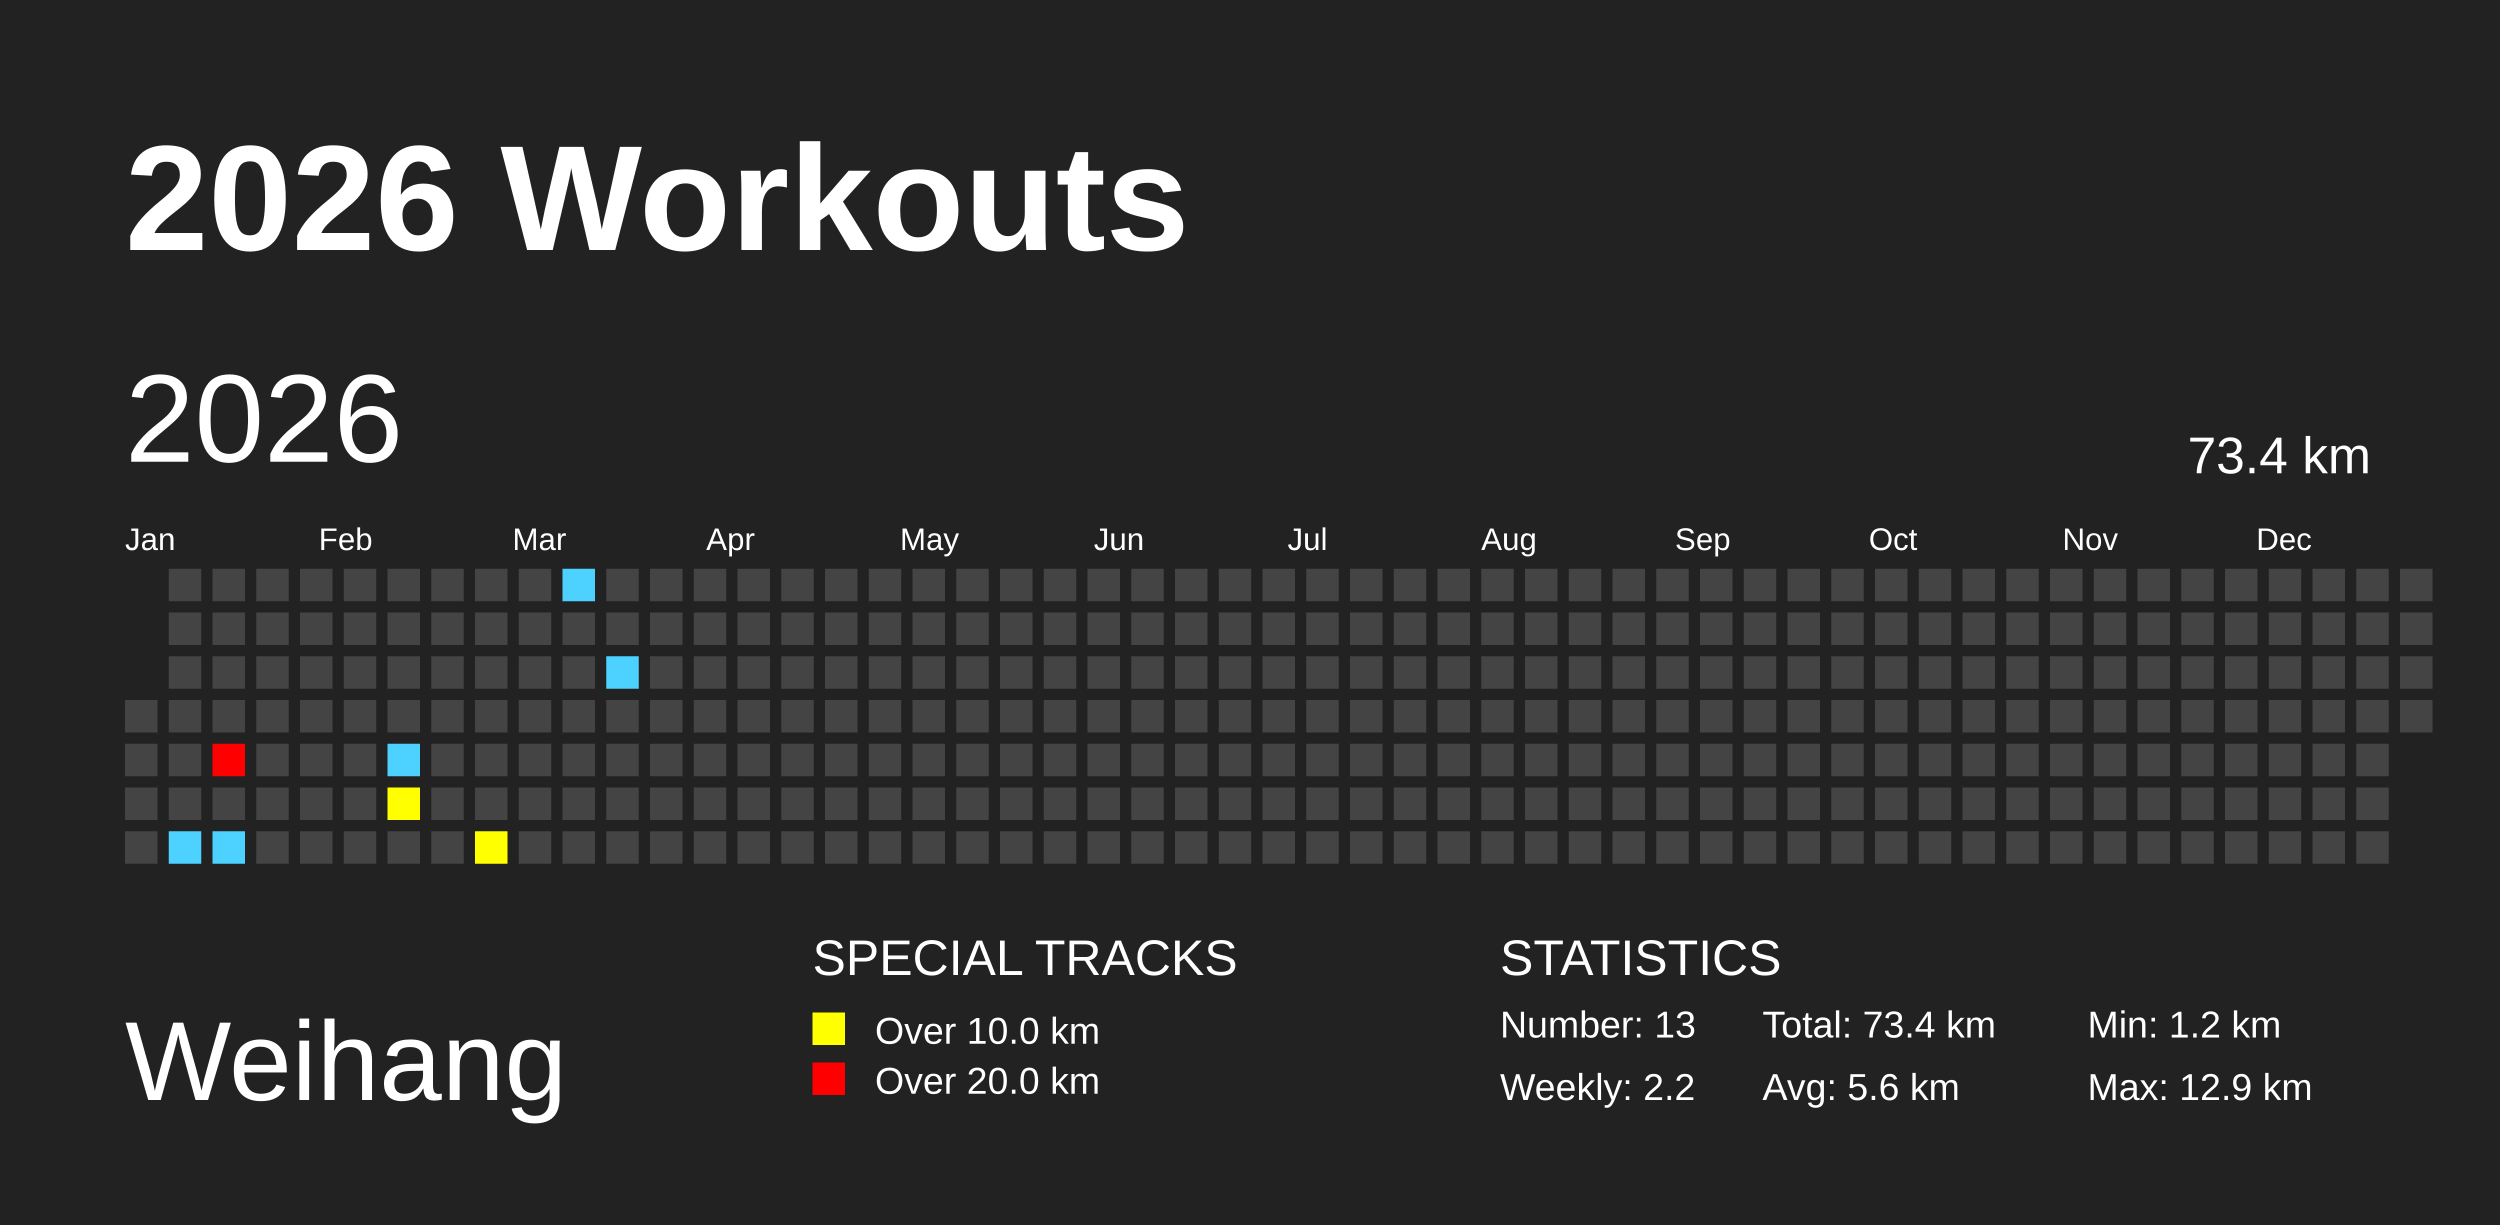
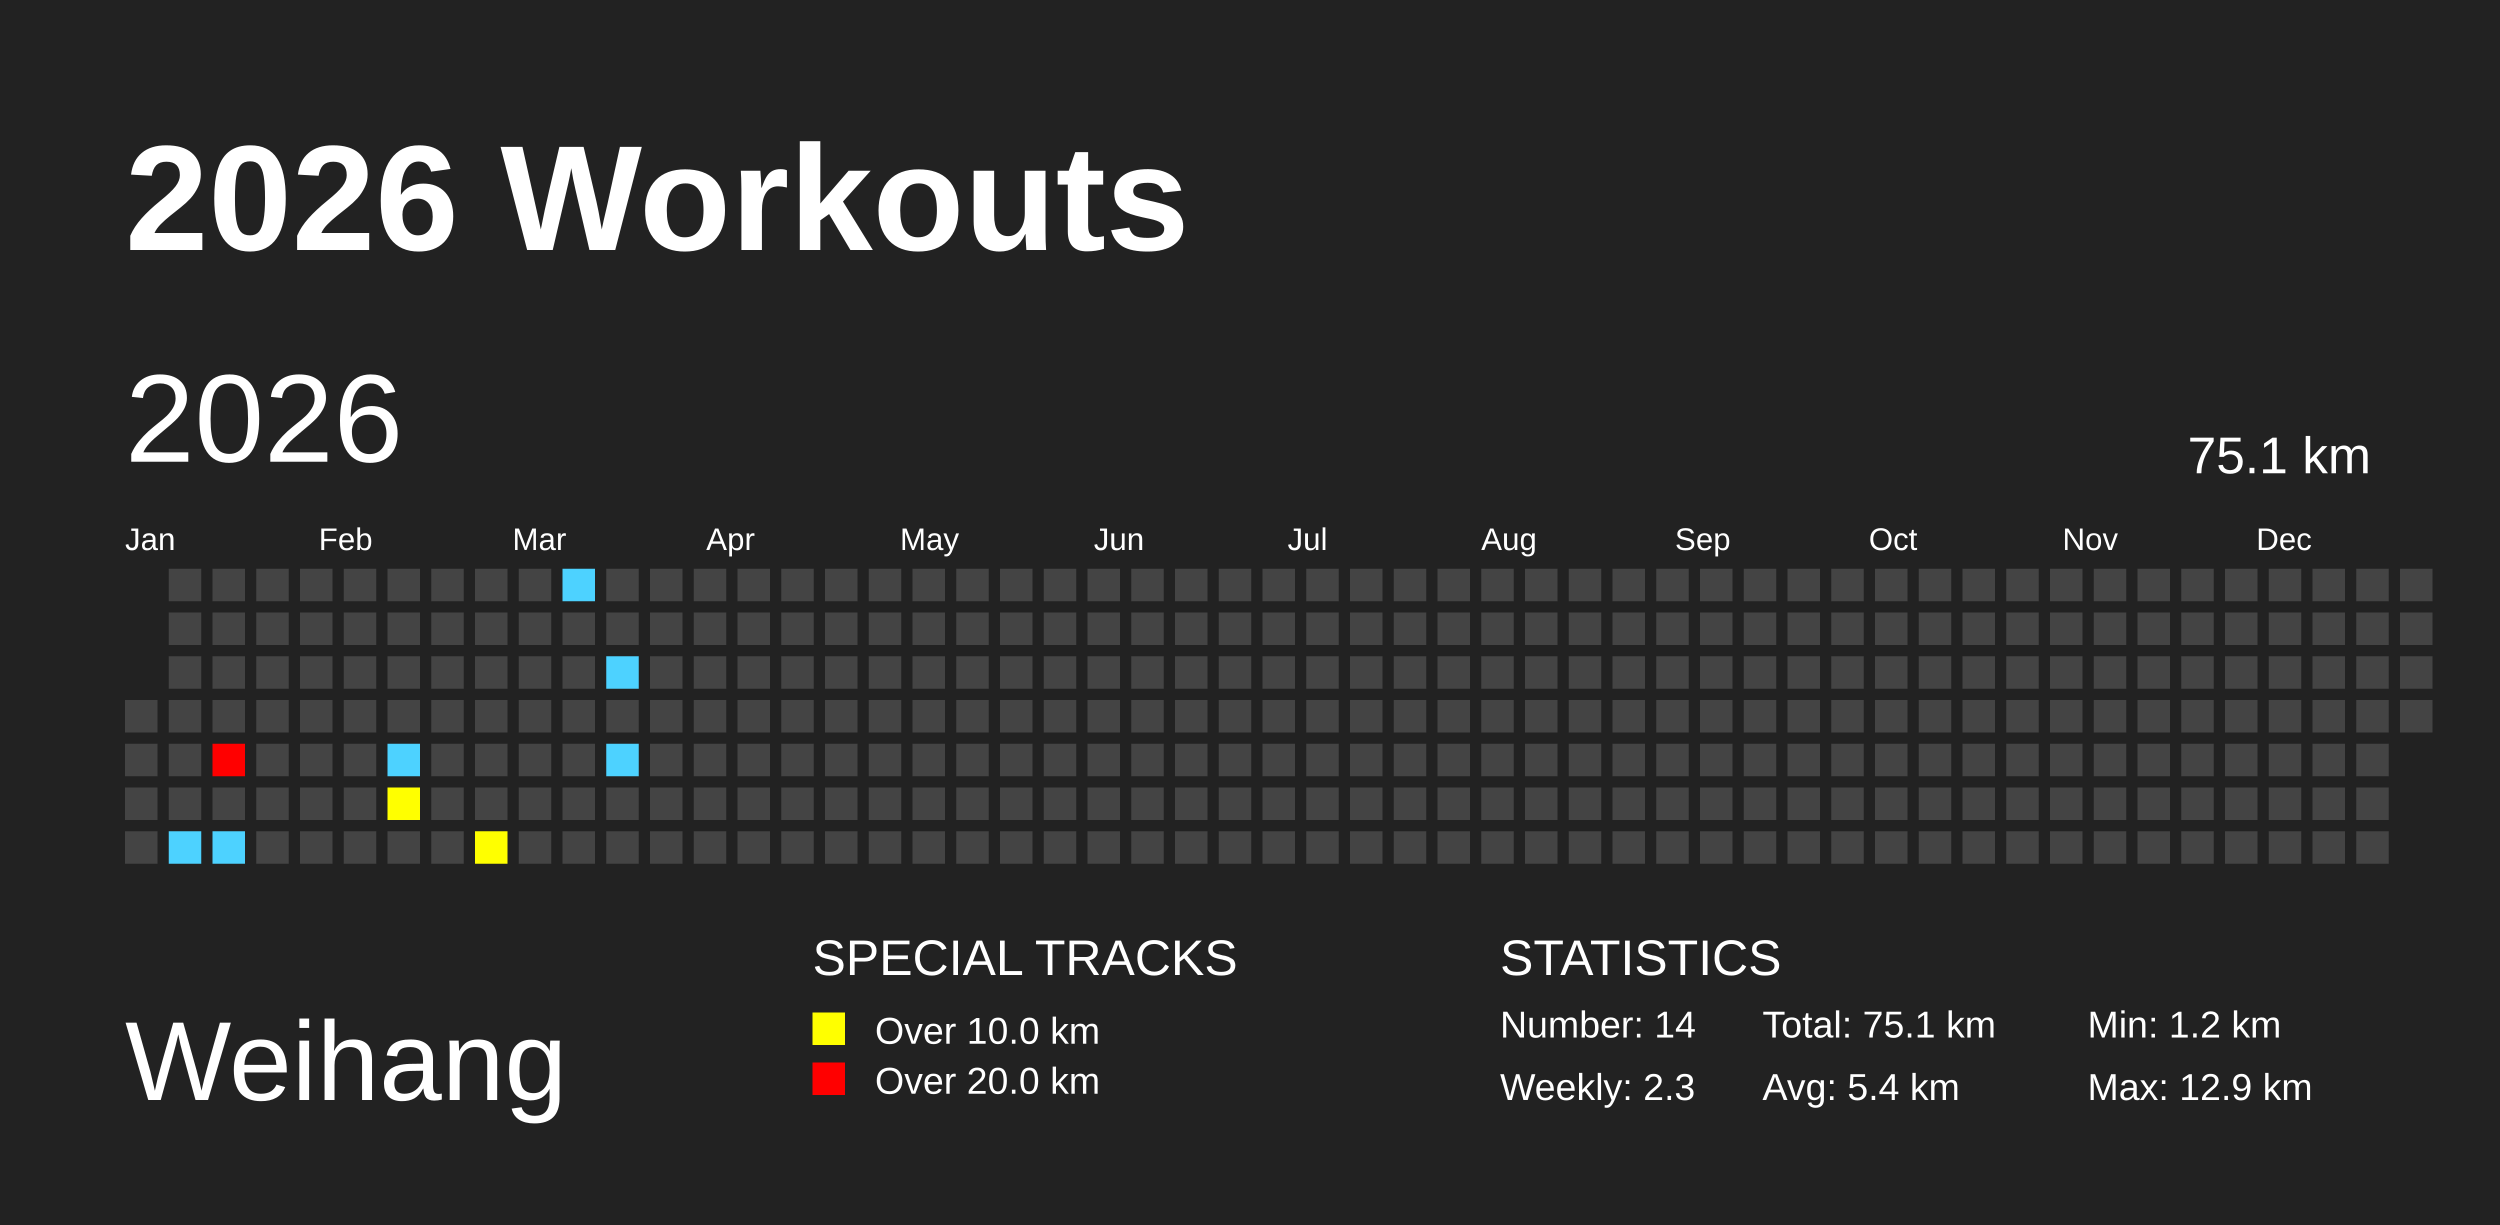
<svg xmlns="http://www.w3.org/2000/svg" baseProfile="full" height="98mm" version="1.1" viewBox="0,0,200,98" width="200mm">
  <defs />
  <rect fill="#222222" height="98" width="200" x="0" y="0" />
  <text fill="#FFFFFF" style="font-size:12px; font-family:Arial; font-weight:bold;" x="10" y="20">2026 Workouts</text>
  <text fill="#FFFFFF" style="font-size:9px; font-family:Arial" x="10" y="88">Weihang</text>
  <text fill="#FFFFFF" style="font-size:4px; font-family:Arial" x="65" y="78">SPECIAL TRACKS</text>
  <rect fill="yellow" height="2.6" width="2.6" x="65" y="81" />
  <text fill="#FFFFFF" style="font-size:3px; font-family:Arial" x="70" y="83.5">Over 10.0 km</text>
  <rect fill="red" height="2.6" width="2.6" x="65" y="85" />
  <text fill="#FFFFFF" style="font-size:3px; font-family:Arial" x="70" y="87.5">Over 20.0 km</text>
  <text fill="#FFFFFF" style="font-size:4px; font-family:Arial" x="120" y="78">STATISTICS</text>
-   <text fill="#FFFFFF" style="font-size:3px; font-family:Arial" x="120" y="83">Number: 13</text>
-   <text fill="#FFFFFF" style="font-size:3px; font-family:Arial" x="120" y="88">Weekly: 2.2</text>
-   <text fill="#FFFFFF" style="font-size:3px; font-family:Arial" x="141" y="83">Total: 73.4 km</text>
-   <text fill="#FFFFFF" style="font-size:3px; font-family:Arial" x="141" y="88">Avg: 5.6 km</text>
+   <text fill="#FFFFFF" style="font-size:3px; font-family:Arial" x="120" y="83">Number: 14</text>
+   <text fill="#FFFFFF" style="font-size:3px; font-family:Arial" x="120" y="88">Weekly: 2.3</text>
+   <text fill="#FFFFFF" style="font-size:3px; font-family:Arial" x="141" y="83">Total: 75.1 km</text>
+   <text fill="#FFFFFF" style="font-size:3px; font-family:Arial" x="141" y="88">Avg: 5.4 km</text>
  <text fill="#FFFFFF" style="font-size:3px; font-family:Arial" x="167" y="83">Min: 1.2 km</text>
  <text fill="#FFFFFF" style="font-size:3px; font-family:Arial" x="167" y="88">Max: 12.9 km</text>
  <text dominant-baseline="hanging" fill="#FFFFFF" style="font-size:10.0px; font-family:Arial;" x="10" y="30">2026</text>
-   <text dominant-baseline="hanging" fill="#FFFFFF" style="font-size:4.125px; font-family:Arial;" x="175" y="35">73.4 km</text>
+   <text dominant-baseline="hanging" fill="#FFFFFF" style="font-size:4.125px; font-family:Arial;" x="175" y="35">75.1 km</text>
  <text fill="#FFFFFF" style="font-size:2.5px; font-family:Arial" x="10.0" y="44">Jan</text>
  <text fill="#FFFFFF" style="font-size:2.5px; font-family:Arial" x="25.5" y="44">Feb</text>
  <text fill="#FFFFFF" style="font-size:2.5px; font-family:Arial" x="41.0" y="44">Mar</text>
  <text fill="#FFFFFF" style="font-size:2.5px; font-family:Arial" x="56.5" y="44">Apr</text>
  <text fill="#FFFFFF" style="font-size:2.5px; font-family:Arial" x="72.0" y="44">May</text>
  <text fill="#FFFFFF" style="font-size:2.5px; font-family:Arial" x="87.5" y="44">Jun</text>
  <text fill="#FFFFFF" style="font-size:2.5px; font-family:Arial" x="103.0" y="44">Jul</text>
  <text fill="#FFFFFF" style="font-size:2.5px; font-family:Arial" x="118.5" y="44">Aug</text>
  <text fill="#FFFFFF" style="font-size:2.5px; font-family:Arial" x="134.0" y="44">Sep</text>
  <text fill="#FFFFFF" style="font-size:2.5px; font-family:Arial" x="149.5" y="44">Oct</text>
  <text fill="#FFFFFF" style="font-size:2.5px; font-family:Arial" x="165.0" y="44">Nov</text>
  <text fill="#FFFFFF" style="font-size:2.5px; font-family:Arial" x="180.5" y="44">Dec</text>
  <rect fill="#444444" height="2.6" width="2.6" x="10.0" y="56.0" />
  <rect fill="#444444" height="2.6" width="2.6" x="10.0" y="59.5" />
  <rect fill="#444444" height="2.6" width="2.6" x="10.0" y="63.0" />
  <rect fill="#444444" height="2.6" width="2.6" x="10.0" y="66.5" />
  <rect fill="#444444" height="2.6" width="2.6" x="13.5" y="45.5" />
  <rect fill="#444444" height="2.6" width="2.6" x="13.5" y="49.0" />
  <rect fill="#444444" height="2.6" width="2.6" x="13.5" y="52.5" />
  <rect fill="#444444" height="2.6" width="2.6" x="13.5" y="56.0" />
  <rect fill="#444444" height="2.6" width="2.6" x="13.5" y="59.5" />
  <rect fill="#444444" height="2.6" width="2.6" x="13.5" y="63.0" />
  <rect fill="#4DD2FF" height="2.6" width="2.6" x="13.5" y="66.5" />
  <rect fill="#444444" height="2.6" width="2.6" x="17.0" y="45.5" />
  <rect fill="#444444" height="2.6" width="2.6" x="17.0" y="49.0" />
  <rect fill="#444444" height="2.6" width="2.6" x="17.0" y="52.5" />
  <rect fill="#444444" height="2.6" width="2.6" x="17.0" y="56.0" />
  <rect fill="red" height="2.6" width="2.6" x="17.0" y="59.5" />
  <rect fill="#444444" height="2.6" width="2.6" x="17.0" y="63.0" />
  <rect fill="#4DD2FF" height="2.6" width="2.6" x="17.0" y="66.5" />
  <rect fill="#444444" height="2.6" width="2.6" x="20.5" y="45.5" />
  <rect fill="#444444" height="2.6" width="2.6" x="20.5" y="49.0" />
  <rect fill="#444444" height="2.6" width="2.6" x="20.5" y="52.5" />
  <rect fill="#444444" height="2.6" width="2.6" x="20.5" y="56.0" />
  <rect fill="#444444" height="2.6" width="2.6" x="20.5" y="59.5" />
  <rect fill="#444444" height="2.6" width="2.6" x="20.5" y="63.0" />
  <rect fill="#444444" height="2.6" width="2.6" x="20.5" y="66.5" />
  <rect fill="#444444" height="2.6" width="2.6" x="24.0" y="45.5" />
  <rect fill="#444444" height="2.6" width="2.6" x="24.0" y="49.0" />
  <rect fill="#444444" height="2.6" width="2.6" x="24.0" y="52.5" />
  <rect fill="#444444" height="2.6" width="2.6" x="24.0" y="56.0" />
  <rect fill="#444444" height="2.6" width="2.6" x="24.0" y="59.5" />
  <rect fill="#444444" height="2.6" width="2.6" x="24.0" y="63.0" />
  <rect fill="#444444" height="2.6" width="2.6" x="24.0" y="66.5" />
  <rect fill="#444444" height="2.6" width="2.6" x="27.5" y="45.5" />
  <rect fill="#444444" height="2.6" width="2.6" x="27.5" y="49.0" />
  <rect fill="#444444" height="2.6" width="2.6" x="27.5" y="52.5" />
  <rect fill="#444444" height="2.6" width="2.6" x="27.5" y="56.0" />
  <rect fill="#444444" height="2.6" width="2.6" x="27.5" y="59.5" />
  <rect fill="#444444" height="2.6" width="2.6" x="27.5" y="63.0" />
  <rect fill="#444444" height="2.6" width="2.6" x="27.5" y="66.5" />
  <rect fill="#444444" height="2.6" width="2.6" x="31.0" y="45.5" />
  <rect fill="#444444" height="2.6" width="2.6" x="31.0" y="49.0" />
  <rect fill="#444444" height="2.6" width="2.6" x="31.0" y="52.5" />
  <rect fill="#444444" height="2.6" width="2.6" x="31.0" y="56.0" />
  <rect fill="#4DD2FF" height="2.6" width="2.6" x="31.0" y="59.5" />
  <rect fill="yellow" height="2.6" width="2.6" x="31.0" y="63.0" />
  <rect fill="#444444" height="2.6" width="2.6" x="31.0" y="66.5" />
  <rect fill="#444444" height="2.6" width="2.6" x="34.5" y="45.5" />
  <rect fill="#444444" height="2.6" width="2.6" x="34.5" y="49.0" />
  <rect fill="#444444" height="2.6" width="2.6" x="34.5" y="52.5" />
  <rect fill="#444444" height="2.6" width="2.6" x="34.5" y="56.0" />
  <rect fill="#444444" height="2.6" width="2.6" x="34.5" y="59.5" />
  <rect fill="#444444" height="2.6" width="2.6" x="34.5" y="63.0" />
  <rect fill="#444444" height="2.6" width="2.6" x="34.5" y="66.5" />
  <rect fill="#444444" height="2.6" width="2.6" x="38.0" y="45.5" />
  <rect fill="#444444" height="2.6" width="2.6" x="38.0" y="49.0" />
  <rect fill="#444444" height="2.6" width="2.6" x="38.0" y="52.5" />
  <rect fill="#444444" height="2.6" width="2.6" x="38.0" y="56.0" />
  <rect fill="#444444" height="2.6" width="2.6" x="38.0" y="59.5" />
  <rect fill="#444444" height="2.6" width="2.6" x="38.0" y="63.0" />
  <rect fill="yellow" height="2.6" width="2.6" x="38.0" y="66.5" />
  <rect fill="#444444" height="2.6" width="2.6" x="41.5" y="45.5" />
  <rect fill="#444444" height="2.6" width="2.6" x="41.5" y="49.0" />
  <rect fill="#444444" height="2.6" width="2.6" x="41.5" y="52.5" />
  <rect fill="#444444" height="2.6" width="2.6" x="41.5" y="56.0" />
  <rect fill="#444444" height="2.6" width="2.6" x="41.5" y="59.5" />
  <rect fill="#444444" height="2.6" width="2.6" x="41.5" y="63.0" />
  <rect fill="#444444" height="2.6" width="2.6" x="41.5" y="66.5" />
  <rect fill="#4DD2FF" height="2.6" width="2.6" x="45.0" y="45.5" />
  <rect fill="#444444" height="2.6" width="2.6" x="45.0" y="49.0" />
  <rect fill="#444444" height="2.6" width="2.6" x="45.0" y="52.5" />
  <rect fill="#444444" height="2.6" width="2.6" x="45.0" y="56.0" />
  <rect fill="#444444" height="2.6" width="2.6" x="45.0" y="59.5" />
  <rect fill="#444444" height="2.6" width="2.6" x="45.0" y="63.0" />
  <rect fill="#444444" height="2.6" width="2.6" x="45.0" y="66.5" />
  <rect fill="#444444" height="2.6" width="2.6" x="48.5" y="45.5" />
  <rect fill="#444444" height="2.6" width="2.6" x="48.5" y="49.0" />
  <rect fill="#4DD2FF" height="2.6" width="2.6" x="48.5" y="52.5" />
  <rect fill="#444444" height="2.6" width="2.6" x="48.5" y="56.0" />
-   <rect fill="#444444" height="2.6" width="2.6" x="48.5" y="59.5" />
+   <rect fill="#4DD2FF" height="2.6" width="2.6" x="48.5" y="59.5" />
  <rect fill="#444444" height="2.6" width="2.6" x="48.5" y="63.0" />
  <rect fill="#444444" height="2.6" width="2.6" x="48.5" y="66.5" />
  <rect fill="#444444" height="2.6" width="2.6" x="52.0" y="45.5" />
  <rect fill="#444444" height="2.6" width="2.6" x="52.0" y="49.0" />
  <rect fill="#444444" height="2.6" width="2.6" x="52.0" y="52.5" />
  <rect fill="#444444" height="2.6" width="2.6" x="52.0" y="56.0" />
  <rect fill="#444444" height="2.6" width="2.6" x="52.0" y="59.5" />
  <rect fill="#444444" height="2.6" width="2.6" x="52.0" y="63.0" />
  <rect fill="#444444" height="2.6" width="2.6" x="52.0" y="66.5" />
  <rect fill="#444444" height="2.6" width="2.6" x="55.5" y="45.5" />
  <rect fill="#444444" height="2.6" width="2.6" x="55.5" y="49.0" />
  <rect fill="#444444" height="2.6" width="2.6" x="55.5" y="52.5" />
  <rect fill="#444444" height="2.6" width="2.6" x="55.5" y="56.0" />
  <rect fill="#444444" height="2.6" width="2.6" x="55.5" y="59.5" />
  <rect fill="#444444" height="2.6" width="2.6" x="55.5" y="63.0" />
  <rect fill="#444444" height="2.6" width="2.6" x="55.5" y="66.5" />
  <rect fill="#444444" height="2.6" width="2.6" x="59.0" y="45.5" />
  <rect fill="#444444" height="2.6" width="2.6" x="59.0" y="49.0" />
  <rect fill="#444444" height="2.6" width="2.6" x="59.0" y="52.5" />
  <rect fill="#444444" height="2.6" width="2.6" x="59.0" y="56.0" />
  <rect fill="#444444" height="2.6" width="2.6" x="59.0" y="59.5" />
  <rect fill="#444444" height="2.6" width="2.6" x="59.0" y="63.0" />
  <rect fill="#444444" height="2.6" width="2.6" x="59.0" y="66.5" />
  <rect fill="#444444" height="2.6" width="2.6" x="62.5" y="45.5" />
  <rect fill="#444444" height="2.6" width="2.6" x="62.5" y="49.0" />
  <rect fill="#444444" height="2.6" width="2.6" x="62.5" y="52.5" />
  <rect fill="#444444" height="2.6" width="2.6" x="62.5" y="56.0" />
  <rect fill="#444444" height="2.6" width="2.6" x="62.5" y="59.5" />
  <rect fill="#444444" height="2.6" width="2.6" x="62.5" y="63.0" />
  <rect fill="#444444" height="2.6" width="2.6" x="62.5" y="66.5" />
  <rect fill="#444444" height="2.6" width="2.6" x="66.0" y="45.5" />
  <rect fill="#444444" height="2.6" width="2.6" x="66.0" y="49.0" />
  <rect fill="#444444" height="2.6" width="2.6" x="66.0" y="52.5" />
  <rect fill="#444444" height="2.6" width="2.6" x="66.0" y="56.0" />
  <rect fill="#444444" height="2.6" width="2.6" x="66.0" y="59.5" />
  <rect fill="#444444" height="2.6" width="2.6" x="66.0" y="63.0" />
  <rect fill="#444444" height="2.6" width="2.6" x="66.0" y="66.5" />
  <rect fill="#444444" height="2.6" width="2.6" x="69.5" y="45.5" />
  <rect fill="#444444" height="2.6" width="2.6" x="69.5" y="49.0" />
  <rect fill="#444444" height="2.6" width="2.6" x="69.5" y="52.5" />
  <rect fill="#444444" height="2.6" width="2.6" x="69.5" y="56.0" />
  <rect fill="#444444" height="2.6" width="2.6" x="69.5" y="59.5" />
  <rect fill="#444444" height="2.6" width="2.6" x="69.5" y="63.0" />
  <rect fill="#444444" height="2.6" width="2.6" x="69.5" y="66.5" />
  <rect fill="#444444" height="2.6" width="2.6" x="73.0" y="45.5" />
  <rect fill="#444444" height="2.6" width="2.6" x="73.0" y="49.0" />
  <rect fill="#444444" height="2.6" width="2.6" x="73.0" y="52.5" />
  <rect fill="#444444" height="2.6" width="2.6" x="73.0" y="56.0" />
  <rect fill="#444444" height="2.6" width="2.6" x="73.0" y="59.5" />
  <rect fill="#444444" height="2.6" width="2.6" x="73.0" y="63.0" />
  <rect fill="#444444" height="2.6" width="2.6" x="73.0" y="66.5" />
  <rect fill="#444444" height="2.6" width="2.6" x="76.5" y="45.5" />
  <rect fill="#444444" height="2.6" width="2.6" x="76.5" y="49.0" />
  <rect fill="#444444" height="2.6" width="2.6" x="76.5" y="52.5" />
  <rect fill="#444444" height="2.6" width="2.6" x="76.5" y="56.0" />
  <rect fill="#444444" height="2.6" width="2.6" x="76.5" y="59.5" />
  <rect fill="#444444" height="2.6" width="2.6" x="76.5" y="63.0" />
  <rect fill="#444444" height="2.6" width="2.6" x="76.5" y="66.5" />
  <rect fill="#444444" height="2.6" width="2.6" x="80.0" y="45.5" />
  <rect fill="#444444" height="2.6" width="2.6" x="80.0" y="49.0" />
  <rect fill="#444444" height="2.6" width="2.6" x="80.0" y="52.5" />
  <rect fill="#444444" height="2.6" width="2.6" x="80.0" y="56.0" />
  <rect fill="#444444" height="2.6" width="2.6" x="80.0" y="59.5" />
  <rect fill="#444444" height="2.6" width="2.6" x="80.0" y="63.0" />
  <rect fill="#444444" height="2.6" width="2.6" x="80.0" y="66.5" />
  <rect fill="#444444" height="2.6" width="2.6" x="83.5" y="45.5" />
  <rect fill="#444444" height="2.6" width="2.6" x="83.5" y="49.0" />
  <rect fill="#444444" height="2.6" width="2.6" x="83.5" y="52.5" />
  <rect fill="#444444" height="2.6" width="2.6" x="83.5" y="56.0" />
  <rect fill="#444444" height="2.6" width="2.6" x="83.5" y="59.5" />
  <rect fill="#444444" height="2.6" width="2.6" x="83.5" y="63.0" />
  <rect fill="#444444" height="2.6" width="2.6" x="83.5" y="66.5" />
  <rect fill="#444444" height="2.6" width="2.6" x="87.0" y="45.5" />
  <rect fill="#444444" height="2.6" width="2.6" x="87.0" y="49.0" />
  <rect fill="#444444" height="2.6" width="2.6" x="87.0" y="52.5" />
  <rect fill="#444444" height="2.6" width="2.6" x="87.0" y="56.0" />
  <rect fill="#444444" height="2.6" width="2.6" x="87.0" y="59.5" />
  <rect fill="#444444" height="2.6" width="2.6" x="87.0" y="63.0" />
  <rect fill="#444444" height="2.6" width="2.6" x="87.0" y="66.5" />
  <rect fill="#444444" height="2.6" width="2.6" x="90.5" y="45.5" />
  <rect fill="#444444" height="2.6" width="2.6" x="90.5" y="49.0" />
  <rect fill="#444444" height="2.6" width="2.6" x="90.5" y="52.5" />
  <rect fill="#444444" height="2.6" width="2.6" x="90.5" y="56.0" />
  <rect fill="#444444" height="2.6" width="2.6" x="90.5" y="59.5" />
  <rect fill="#444444" height="2.6" width="2.6" x="90.5" y="63.0" />
  <rect fill="#444444" height="2.6" width="2.6" x="90.5" y="66.5" />
  <rect fill="#444444" height="2.6" width="2.6" x="94.0" y="45.5" />
  <rect fill="#444444" height="2.6" width="2.6" x="94.0" y="49.0" />
  <rect fill="#444444" height="2.6" width="2.6" x="94.0" y="52.5" />
  <rect fill="#444444" height="2.6" width="2.6" x="94.0" y="56.0" />
  <rect fill="#444444" height="2.6" width="2.6" x="94.0" y="59.5" />
  <rect fill="#444444" height="2.6" width="2.6" x="94.0" y="63.0" />
  <rect fill="#444444" height="2.6" width="2.6" x="94.0" y="66.5" />
  <rect fill="#444444" height="2.6" width="2.6" x="97.5" y="45.5" />
  <rect fill="#444444" height="2.6" width="2.6" x="97.5" y="49.0" />
  <rect fill="#444444" height="2.6" width="2.6" x="97.5" y="52.5" />
  <rect fill="#444444" height="2.6" width="2.6" x="97.5" y="56.0" />
  <rect fill="#444444" height="2.6" width="2.6" x="97.5" y="59.5" />
  <rect fill="#444444" height="2.6" width="2.6" x="97.5" y="63.0" />
  <rect fill="#444444" height="2.6" width="2.6" x="97.5" y="66.5" />
  <rect fill="#444444" height="2.6" width="2.6" x="101.0" y="45.5" />
  <rect fill="#444444" height="2.6" width="2.6" x="101.0" y="49.0" />
  <rect fill="#444444" height="2.6" width="2.6" x="101.0" y="52.5" />
  <rect fill="#444444" height="2.6" width="2.6" x="101.0" y="56.0" />
  <rect fill="#444444" height="2.6" width="2.6" x="101.0" y="59.5" />
  <rect fill="#444444" height="2.6" width="2.6" x="101.0" y="63.0" />
  <rect fill="#444444" height="2.6" width="2.6" x="101.0" y="66.5" />
  <rect fill="#444444" height="2.6" width="2.6" x="104.5" y="45.5" />
  <rect fill="#444444" height="2.6" width="2.6" x="104.5" y="49.0" />
  <rect fill="#444444" height="2.6" width="2.6" x="104.5" y="52.5" />
  <rect fill="#444444" height="2.6" width="2.6" x="104.5" y="56.0" />
  <rect fill="#444444" height="2.6" width="2.6" x="104.5" y="59.5" />
  <rect fill="#444444" height="2.6" width="2.6" x="104.5" y="63.0" />
  <rect fill="#444444" height="2.6" width="2.6" x="104.5" y="66.5" />
  <rect fill="#444444" height="2.6" width="2.6" x="108.0" y="45.5" />
  <rect fill="#444444" height="2.6" width="2.6" x="108.0" y="49.0" />
  <rect fill="#444444" height="2.6" width="2.6" x="108.0" y="52.5" />
  <rect fill="#444444" height="2.6" width="2.6" x="108.0" y="56.0" />
  <rect fill="#444444" height="2.6" width="2.6" x="108.0" y="59.5" />
  <rect fill="#444444" height="2.6" width="2.6" x="108.0" y="63.0" />
  <rect fill="#444444" height="2.6" width="2.6" x="108.0" y="66.5" />
  <rect fill="#444444" height="2.6" width="2.6" x="111.5" y="45.5" />
  <rect fill="#444444" height="2.6" width="2.6" x="111.5" y="49.0" />
  <rect fill="#444444" height="2.6" width="2.6" x="111.5" y="52.5" />
  <rect fill="#444444" height="2.6" width="2.6" x="111.5" y="56.0" />
  <rect fill="#444444" height="2.6" width="2.6" x="111.5" y="59.5" />
  <rect fill="#444444" height="2.6" width="2.6" x="111.5" y="63.0" />
  <rect fill="#444444" height="2.6" width="2.6" x="111.5" y="66.5" />
  <rect fill="#444444" height="2.6" width="2.6" x="115.0" y="45.5" />
  <rect fill="#444444" height="2.6" width="2.6" x="115.0" y="49.0" />
  <rect fill="#444444" height="2.6" width="2.6" x="115.0" y="52.5" />
  <rect fill="#444444" height="2.6" width="2.6" x="115.0" y="56.0" />
  <rect fill="#444444" height="2.6" width="2.6" x="115.0" y="59.5" />
  <rect fill="#444444" height="2.6" width="2.6" x="115.0" y="63.0" />
  <rect fill="#444444" height="2.6" width="2.6" x="115.0" y="66.5" />
  <rect fill="#444444" height="2.6" width="2.6" x="118.5" y="45.5" />
  <rect fill="#444444" height="2.6" width="2.6" x="118.5" y="49.0" />
  <rect fill="#444444" height="2.6" width="2.6" x="118.5" y="52.5" />
  <rect fill="#444444" height="2.6" width="2.6" x="118.5" y="56.0" />
  <rect fill="#444444" height="2.6" width="2.6" x="118.5" y="59.5" />
  <rect fill="#444444" height="2.6" width="2.6" x="118.5" y="63.0" />
  <rect fill="#444444" height="2.6" width="2.6" x="118.5" y="66.5" />
  <rect fill="#444444" height="2.6" width="2.6" x="122.0" y="45.5" />
  <rect fill="#444444" height="2.6" width="2.6" x="122.0" y="49.0" />
  <rect fill="#444444" height="2.6" width="2.6" x="122.0" y="52.5" />
  <rect fill="#444444" height="2.6" width="2.6" x="122.0" y="56.0" />
  <rect fill="#444444" height="2.6" width="2.6" x="122.0" y="59.5" />
  <rect fill="#444444" height="2.6" width="2.6" x="122.0" y="63.0" />
  <rect fill="#444444" height="2.6" width="2.6" x="122.0" y="66.5" />
  <rect fill="#444444" height="2.6" width="2.6" x="125.5" y="45.5" />
  <rect fill="#444444" height="2.6" width="2.6" x="125.5" y="49.0" />
  <rect fill="#444444" height="2.6" width="2.6" x="125.5" y="52.5" />
  <rect fill="#444444" height="2.6" width="2.6" x="125.5" y="56.0" />
  <rect fill="#444444" height="2.6" width="2.6" x="125.5" y="59.5" />
  <rect fill="#444444" height="2.6" width="2.6" x="125.5" y="63.0" />
  <rect fill="#444444" height="2.6" width="2.6" x="125.5" y="66.5" />
  <rect fill="#444444" height="2.6" width="2.6" x="129.0" y="45.5" />
  <rect fill="#444444" height="2.6" width="2.6" x="129.0" y="49.0" />
  <rect fill="#444444" height="2.6" width="2.6" x="129.0" y="52.5" />
  <rect fill="#444444" height="2.6" width="2.6" x="129.0" y="56.0" />
  <rect fill="#444444" height="2.6" width="2.6" x="129.0" y="59.5" />
  <rect fill="#444444" height="2.6" width="2.6" x="129.0" y="63.0" />
  <rect fill="#444444" height="2.6" width="2.6" x="129.0" y="66.5" />
  <rect fill="#444444" height="2.6" width="2.6" x="132.5" y="45.5" />
  <rect fill="#444444" height="2.6" width="2.6" x="132.5" y="49.0" />
  <rect fill="#444444" height="2.6" width="2.6" x="132.5" y="52.5" />
  <rect fill="#444444" height="2.6" width="2.6" x="132.5" y="56.0" />
  <rect fill="#444444" height="2.6" width="2.6" x="132.5" y="59.5" />
  <rect fill="#444444" height="2.6" width="2.6" x="132.5" y="63.0" />
  <rect fill="#444444" height="2.6" width="2.6" x="132.5" y="66.5" />
  <rect fill="#444444" height="2.6" width="2.6" x="136.0" y="45.5" />
  <rect fill="#444444" height="2.6" width="2.6" x="136.0" y="49.0" />
  <rect fill="#444444" height="2.6" width="2.6" x="136.0" y="52.5" />
  <rect fill="#444444" height="2.6" width="2.6" x="136.0" y="56.0" />
  <rect fill="#444444" height="2.6" width="2.6" x="136.0" y="59.5" />
  <rect fill="#444444" height="2.6" width="2.6" x="136.0" y="63.0" />
  <rect fill="#444444" height="2.6" width="2.6" x="136.0" y="66.5" />
  <rect fill="#444444" height="2.6" width="2.6" x="139.5" y="45.5" />
  <rect fill="#444444" height="2.6" width="2.6" x="139.5" y="49.0" />
  <rect fill="#444444" height="2.6" width="2.6" x="139.5" y="52.5" />
  <rect fill="#444444" height="2.6" width="2.6" x="139.5" y="56.0" />
  <rect fill="#444444" height="2.6" width="2.6" x="139.5" y="59.5" />
  <rect fill="#444444" height="2.6" width="2.6" x="139.5" y="63.0" />
  <rect fill="#444444" height="2.6" width="2.6" x="139.5" y="66.5" />
  <rect fill="#444444" height="2.6" width="2.6" x="143.0" y="45.5" />
  <rect fill="#444444" height="2.6" width="2.6" x="143.0" y="49.0" />
  <rect fill="#444444" height="2.6" width="2.6" x="143.0" y="52.5" />
  <rect fill="#444444" height="2.6" width="2.6" x="143.0" y="56.0" />
  <rect fill="#444444" height="2.6" width="2.6" x="143.0" y="59.5" />
  <rect fill="#444444" height="2.6" width="2.6" x="143.0" y="63.0" />
  <rect fill="#444444" height="2.6" width="2.6" x="143.0" y="66.5" />
  <rect fill="#444444" height="2.6" width="2.6" x="146.5" y="45.5" />
  <rect fill="#444444" height="2.6" width="2.6" x="146.5" y="49.0" />
  <rect fill="#444444" height="2.6" width="2.6" x="146.5" y="52.5" />
  <rect fill="#444444" height="2.6" width="2.6" x="146.5" y="56.0" />
  <rect fill="#444444" height="2.6" width="2.6" x="146.5" y="59.5" />
  <rect fill="#444444" height="2.6" width="2.6" x="146.5" y="63.0" />
  <rect fill="#444444" height="2.6" width="2.6" x="146.5" y="66.5" />
  <rect fill="#444444" height="2.6" width="2.6" x="150.0" y="45.5" />
  <rect fill="#444444" height="2.6" width="2.6" x="150.0" y="49.0" />
  <rect fill="#444444" height="2.6" width="2.6" x="150.0" y="52.5" />
  <rect fill="#444444" height="2.6" width="2.6" x="150.0" y="56.0" />
  <rect fill="#444444" height="2.6" width="2.6" x="150.0" y="59.5" />
  <rect fill="#444444" height="2.6" width="2.6" x="150.0" y="63.0" />
  <rect fill="#444444" height="2.6" width="2.6" x="150.0" y="66.5" />
  <rect fill="#444444" height="2.6" width="2.6" x="153.5" y="45.5" />
  <rect fill="#444444" height="2.6" width="2.6" x="153.5" y="49.0" />
  <rect fill="#444444" height="2.6" width="2.6" x="153.5" y="52.5" />
  <rect fill="#444444" height="2.6" width="2.6" x="153.5" y="56.0" />
  <rect fill="#444444" height="2.6" width="2.6" x="153.5" y="59.5" />
  <rect fill="#444444" height="2.6" width="2.6" x="153.5" y="63.0" />
  <rect fill="#444444" height="2.6" width="2.6" x="153.5" y="66.5" />
  <rect fill="#444444" height="2.6" width="2.6" x="157.0" y="45.5" />
  <rect fill="#444444" height="2.6" width="2.6" x="157.0" y="49.0" />
  <rect fill="#444444" height="2.6" width="2.6" x="157.0" y="52.5" />
  <rect fill="#444444" height="2.6" width="2.6" x="157.0" y="56.0" />
  <rect fill="#444444" height="2.6" width="2.6" x="157.0" y="59.5" />
  <rect fill="#444444" height="2.6" width="2.6" x="157.0" y="63.0" />
  <rect fill="#444444" height="2.6" width="2.6" x="157.0" y="66.5" />
  <rect fill="#444444" height="2.6" width="2.6" x="160.5" y="45.5" />
  <rect fill="#444444" height="2.6" width="2.6" x="160.5" y="49.0" />
  <rect fill="#444444" height="2.6" width="2.6" x="160.5" y="52.5" />
  <rect fill="#444444" height="2.6" width="2.6" x="160.5" y="56.0" />
  <rect fill="#444444" height="2.6" width="2.6" x="160.5" y="59.5" />
  <rect fill="#444444" height="2.6" width="2.6" x="160.5" y="63.0" />
  <rect fill="#444444" height="2.6" width="2.6" x="160.5" y="66.5" />
  <rect fill="#444444" height="2.6" width="2.6" x="164.0" y="45.5" />
  <rect fill="#444444" height="2.6" width="2.6" x="164.0" y="49.0" />
  <rect fill="#444444" height="2.6" width="2.6" x="164.0" y="52.5" />
  <rect fill="#444444" height="2.6" width="2.6" x="164.0" y="56.0" />
  <rect fill="#444444" height="2.6" width="2.6" x="164.0" y="59.5" />
  <rect fill="#444444" height="2.6" width="2.6" x="164.0" y="63.0" />
  <rect fill="#444444" height="2.6" width="2.6" x="164.0" y="66.5" />
  <rect fill="#444444" height="2.6" width="2.6" x="167.5" y="45.5" />
  <rect fill="#444444" height="2.6" width="2.6" x="167.5" y="49.0" />
  <rect fill="#444444" height="2.6" width="2.6" x="167.5" y="52.5" />
  <rect fill="#444444" height="2.6" width="2.6" x="167.5" y="56.0" />
  <rect fill="#444444" height="2.6" width="2.6" x="167.5" y="59.5" />
  <rect fill="#444444" height="2.6" width="2.6" x="167.5" y="63.0" />
  <rect fill="#444444" height="2.6" width="2.6" x="167.5" y="66.5" />
  <rect fill="#444444" height="2.6" width="2.6" x="171.0" y="45.5" />
  <rect fill="#444444" height="2.6" width="2.6" x="171.0" y="49.0" />
  <rect fill="#444444" height="2.6" width="2.6" x="171.0" y="52.5" />
  <rect fill="#444444" height="2.6" width="2.6" x="171.0" y="56.0" />
  <rect fill="#444444" height="2.6" width="2.6" x="171.0" y="59.5" />
  <rect fill="#444444" height="2.6" width="2.6" x="171.0" y="63.0" />
  <rect fill="#444444" height="2.6" width="2.6" x="171.0" y="66.5" />
  <rect fill="#444444" height="2.6" width="2.6" x="174.5" y="45.5" />
  <rect fill="#444444" height="2.6" width="2.6" x="174.5" y="49.0" />
  <rect fill="#444444" height="2.6" width="2.6" x="174.5" y="52.5" />
  <rect fill="#444444" height="2.6" width="2.6" x="174.5" y="56.0" />
  <rect fill="#444444" height="2.6" width="2.6" x="174.5" y="59.5" />
  <rect fill="#444444" height="2.6" width="2.6" x="174.5" y="63.0" />
  <rect fill="#444444" height="2.6" width="2.6" x="174.5" y="66.5" />
  <rect fill="#444444" height="2.6" width="2.6" x="178.0" y="45.5" />
  <rect fill="#444444" height="2.6" width="2.6" x="178.0" y="49.0" />
  <rect fill="#444444" height="2.6" width="2.6" x="178.0" y="52.5" />
  <rect fill="#444444" height="2.6" width="2.6" x="178.0" y="56.0" />
  <rect fill="#444444" height="2.6" width="2.6" x="178.0" y="59.5" />
  <rect fill="#444444" height="2.6" width="2.6" x="178.0" y="63.0" />
  <rect fill="#444444" height="2.6" width="2.6" x="178.0" y="66.5" />
  <rect fill="#444444" height="2.6" width="2.6" x="181.5" y="45.5" />
  <rect fill="#444444" height="2.6" width="2.6" x="181.5" y="49.0" />
  <rect fill="#444444" height="2.6" width="2.6" x="181.5" y="52.5" />
  <rect fill="#444444" height="2.6" width="2.6" x="181.5" y="56.0" />
  <rect fill="#444444" height="2.6" width="2.6" x="181.5" y="59.5" />
  <rect fill="#444444" height="2.6" width="2.6" x="181.5" y="63.0" />
  <rect fill="#444444" height="2.6" width="2.6" x="181.5" y="66.5" />
  <rect fill="#444444" height="2.6" width="2.6" x="185.0" y="45.5" />
  <rect fill="#444444" height="2.6" width="2.6" x="185.0" y="49.0" />
  <rect fill="#444444" height="2.6" width="2.6" x="185.0" y="52.5" />
  <rect fill="#444444" height="2.6" width="2.6" x="185.0" y="56.0" />
  <rect fill="#444444" height="2.6" width="2.6" x="185.0" y="59.5" />
  <rect fill="#444444" height="2.6" width="2.6" x="185.0" y="63.0" />
  <rect fill="#444444" height="2.6" width="2.6" x="185.0" y="66.5" />
  <rect fill="#444444" height="2.6" width="2.6" x="188.5" y="45.5" />
  <rect fill="#444444" height="2.6" width="2.6" x="188.5" y="49.0" />
  <rect fill="#444444" height="2.6" width="2.6" x="188.5" y="52.5" />
  <rect fill="#444444" height="2.6" width="2.6" x="188.5" y="56.0" />
  <rect fill="#444444" height="2.6" width="2.6" x="188.5" y="59.5" />
  <rect fill="#444444" height="2.6" width="2.6" x="188.5" y="63.0" />
  <rect fill="#444444" height="2.6" width="2.6" x="188.5" y="66.5" />
  <rect fill="#444444" height="2.6" width="2.6" x="192.0" y="45.5" />
  <rect fill="#444444" height="2.6" width="2.6" x="192.0" y="49.0" />
  <rect fill="#444444" height="2.6" width="2.6" x="192.0" y="52.5" />
  <rect fill="#444444" height="2.6" width="2.6" x="192.0" y="56.0" />
</svg>
